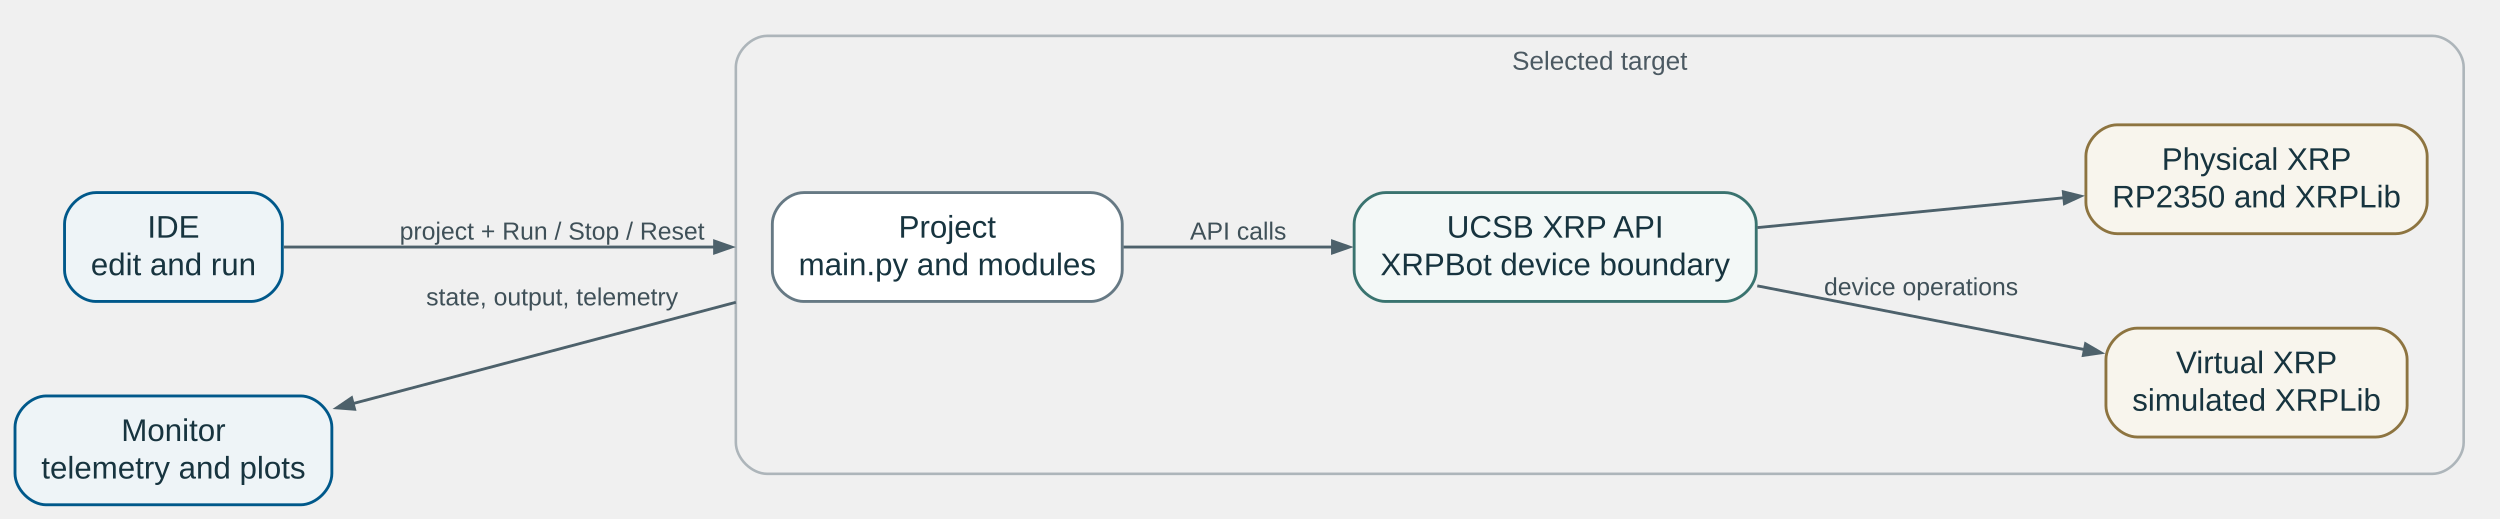
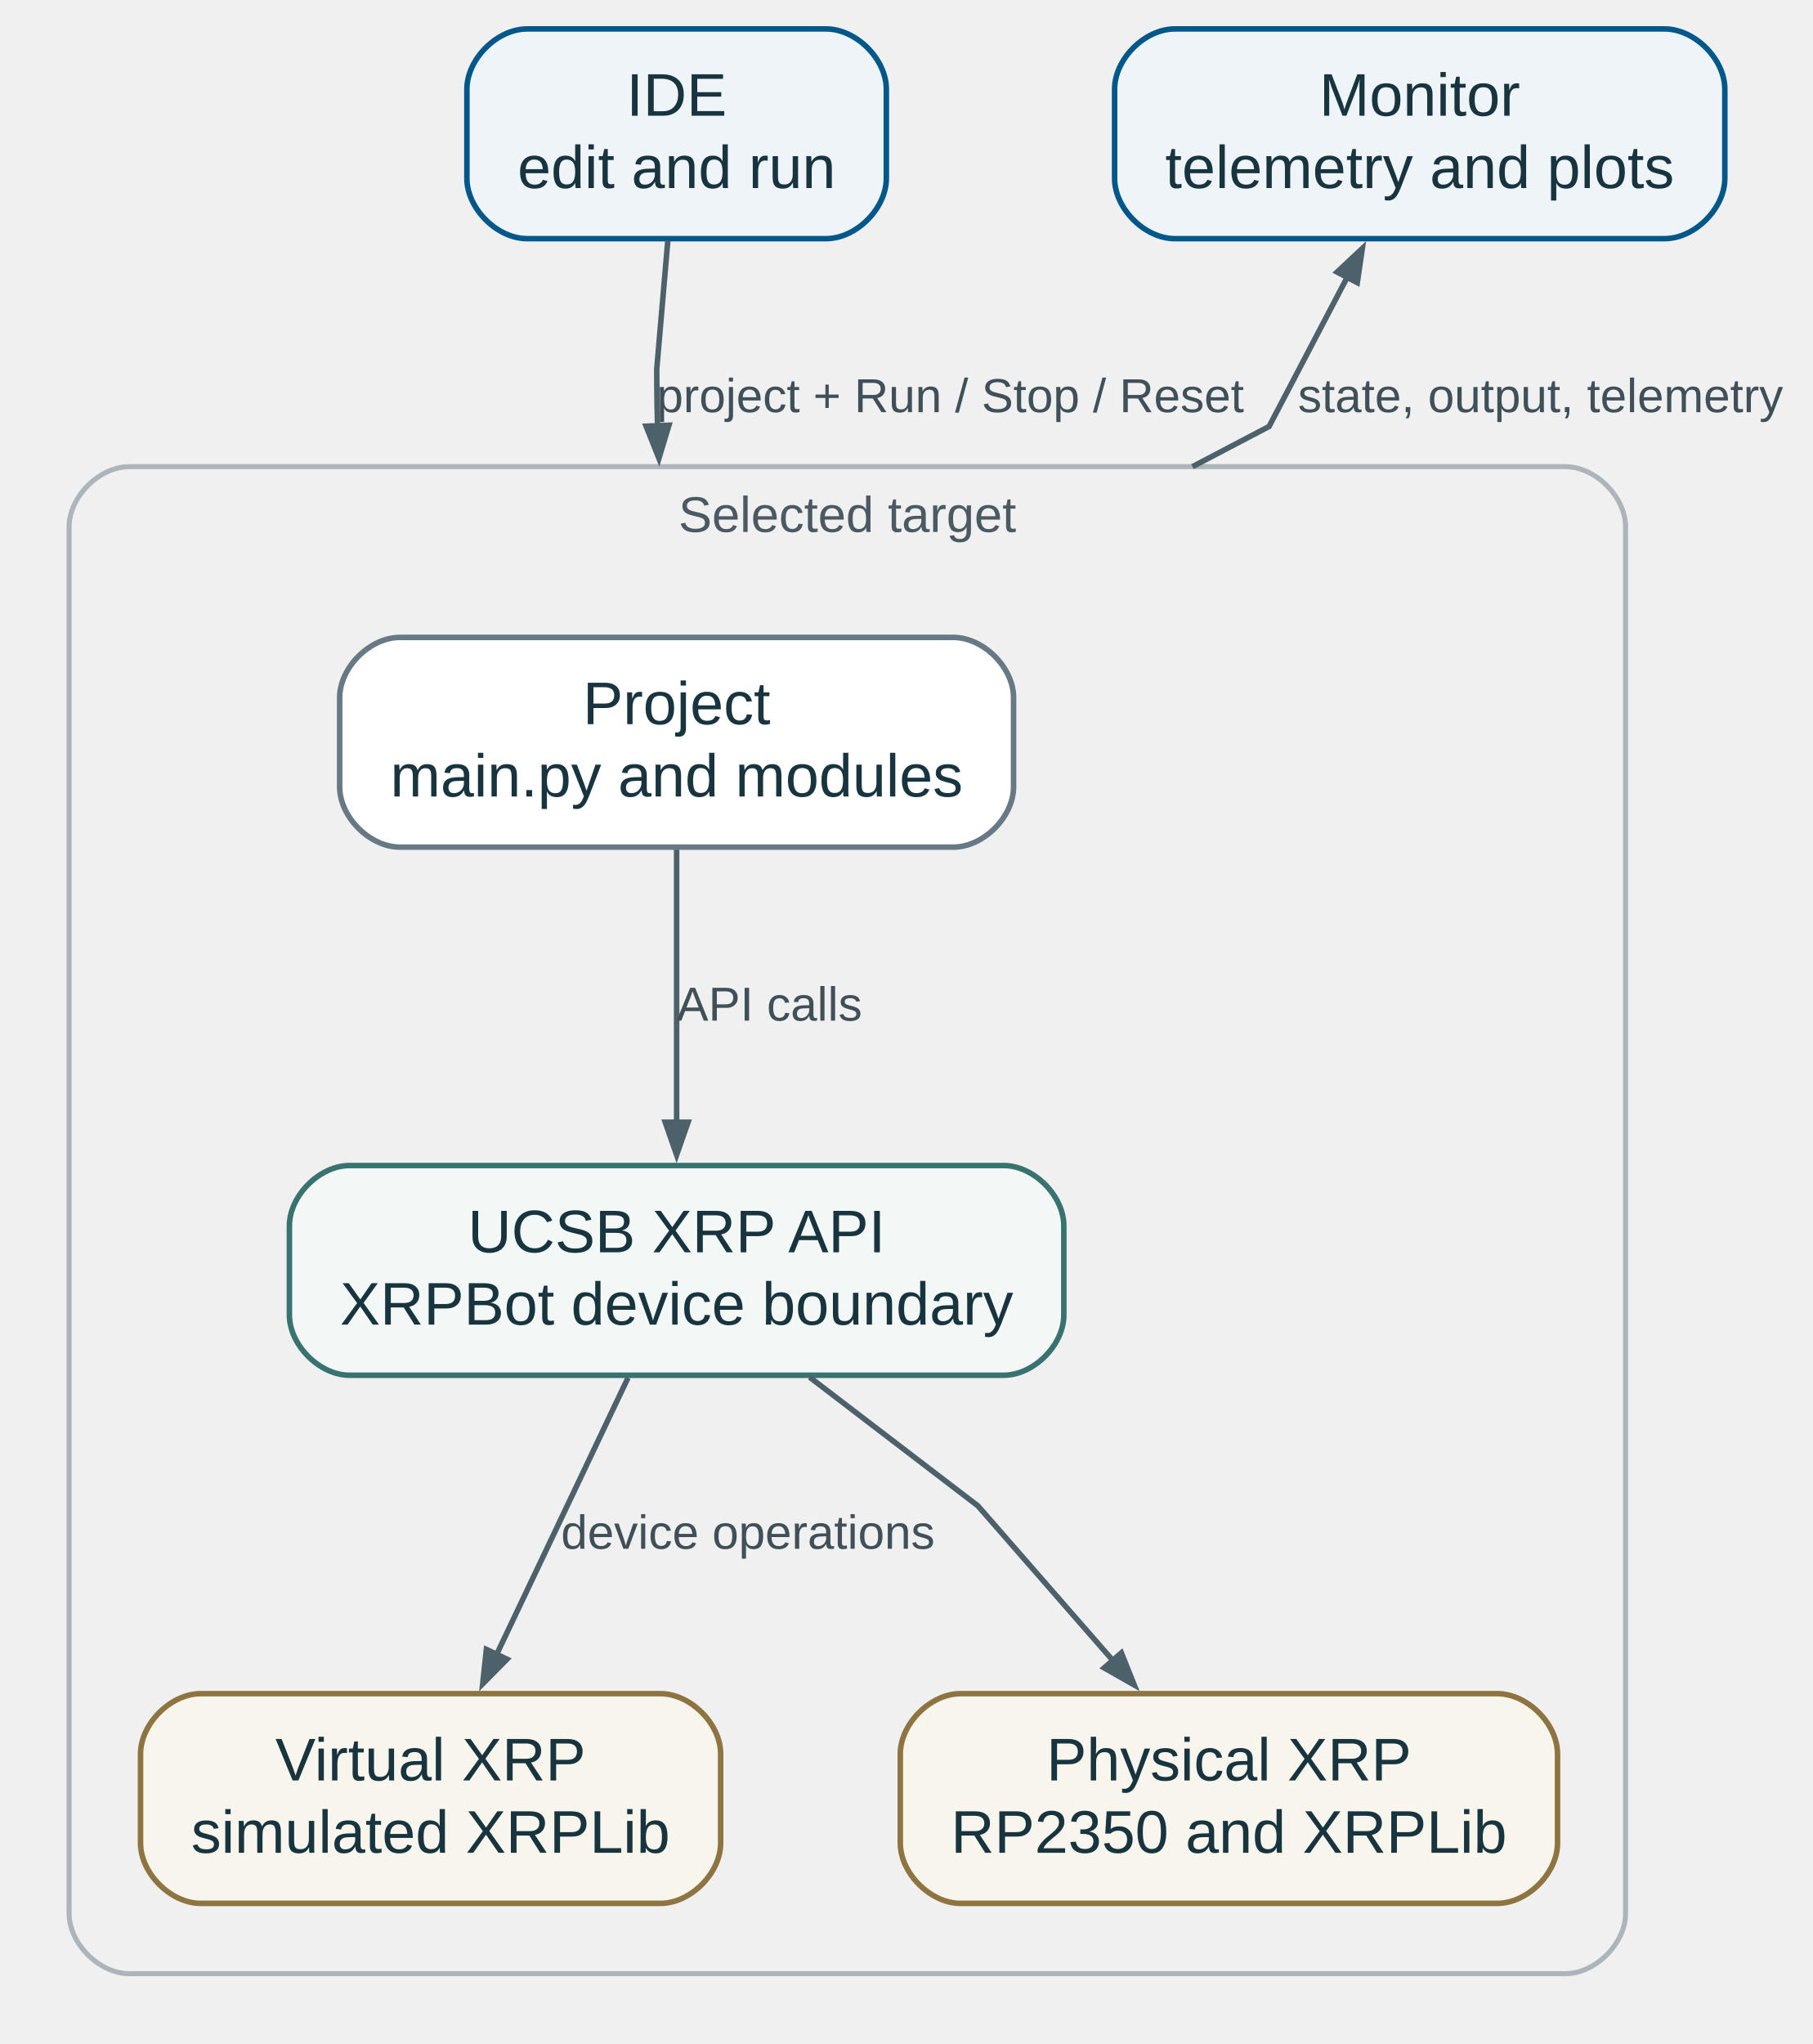
- <svg xmlns="http://www.w3.org/2000/svg" width="959pt" height="199pt" viewBox="0.00 0.00 959.00 199.00">
-   <g id="graph0" class="graph" transform="scale(1 1) rotate(0) translate(5.76 193.64)">
+ <svg xmlns="http://www.w3.org/2000/svg" width="361pt" height="407pt" viewBox="0.00 0.00 361.00 407.00">
+   <g id="graph0" class="graph" transform="scale(1 1) rotate(0) translate(5.76 401)">
    <g id="clust1" class="cluster">
-       <path fill="none" stroke="#adb5ba" d="M288.51,-11.88C288.51,-11.88 927.3,-11.88 927.3,-11.88 933.3,-11.88 939.3,-17.88 939.3,-23.88 939.3,-23.88 939.3,-167.88 939.3,-167.88 939.3,-173.88 933.3,-179.88 927.3,-179.88 927.3,-179.88 288.51,-179.88 288.51,-179.88 282.51,-179.88 276.51,-173.88 276.51,-167.88 276.51,-167.88 276.51,-23.88 276.51,-23.88 276.51,-17.88 282.51,-11.88 288.51,-11.88" />
-       <text xml:space="preserve" text-anchor="middle" x="607.9" y="-166.88" font-family="Arial" font-size="10.00" fill="#4b5962">Selected target</text>
+       <path fill="none" stroke="#adb5ba" d="M20,-8C20,-8 306,-8 306,-8 312,-8 318,-14 318,-20 318,-20 318,-296.08 318,-296.08 318,-302.08 312,-308.08 306,-308.08 306,-308.08 20,-308.08 20,-308.08 14,-308.08 8,-302.08 8,-296.08 8,-296.08 8,-20 8,-20 8,-14 14,-8 20,-8" />
+       <text xml:space="preserve" text-anchor="middle" x="163" y="-295.08" font-family="Arial" font-size="10.00" fill="#4b5962">Selected target</text>
    </g>
    <g id="node1" class="node">
-       <path fill="#eef4f7" stroke="#00588a" stroke-width="1.1" d="M90.54,-119.76C90.54,-119.76 31,-119.76 31,-119.76 25,-119.76 19,-113.76 19,-107.76 19,-107.76 19,-90 19,-90 19,-84 25,-78 31,-78 31,-78 90.54,-78 90.54,-78 96.54,-78 102.54,-84 102.54,-90 102.54,-90 102.54,-107.76 102.54,-107.76 102.54,-113.76 96.54,-119.76 90.54,-119.76" />
-       <text xml:space="preserve" text-anchor="middle" x="60.77" y="-102.48" font-family="Arial" font-size="12.00" fill="#17343f">IDE</text>
-       <text xml:space="preserve" text-anchor="middle" x="60.77" y="-88.08" font-family="Arial" font-size="12.00" fill="#17343f">edit and run</text>
+       <path fill="#eef4f7" stroke="#00588a" stroke-width="1.1" d="M158.77,-395.24C158.77,-395.24 99.23,-395.24 99.23,-395.24 93.23,-395.24 87.23,-389.24 87.23,-383.24 87.23,-383.24 87.23,-365.48 87.23,-365.48 87.23,-359.48 93.23,-353.48 99.23,-353.48 99.23,-353.48 158.77,-353.48 158.77,-353.48 164.77,-353.48 170.77,-359.48 170.77,-365.48 170.77,-365.48 170.77,-383.24 170.77,-383.24 170.77,-389.24 164.77,-395.24 158.77,-395.24" />
+       <text xml:space="preserve" text-anchor="middle" x="129" y="-377.96" font-family="Arial" font-size="12.00" fill="#17343f">IDE</text>
+       <text xml:space="preserve" text-anchor="middle" x="129" y="-363.56" font-family="Arial" font-size="12.00" fill="#17343f">edit and run</text>
    </g>
    <g id="node3" class="node">
-       <path fill="#ffffff" stroke="#667984" stroke-width="1.1" d="M412.73,-119.76C412.73,-119.76 302.51,-119.76 302.51,-119.76 296.51,-119.76 290.51,-113.76 290.51,-107.76 290.51,-107.76 290.51,-90 290.51,-90 290.51,-84 296.51,-78 302.51,-78 302.51,-78 412.73,-78 412.73,-78 418.73,-78 424.73,-84 424.73,-90 424.73,-90 424.73,-107.76 424.73,-107.76 424.73,-113.76 418.73,-119.76 412.73,-119.76" />
-       <text xml:space="preserve" text-anchor="middle" x="357.62" y="-102.48" font-family="Arial" font-size="12.00" fill="#17343f">Project</text>
-       <text xml:space="preserve" text-anchor="middle" x="357.62" y="-88.08" font-family="Arial" font-size="12.00" fill="#17343f">main.py and modules</text>
+       <path fill="#ffffff" stroke="#667984" stroke-width="1.1" d="M184.11,-274.08C184.11,-274.08 73.89,-274.08 73.89,-274.08 67.89,-274.08 61.89,-268.08 61.89,-262.08 61.89,-262.08 61.89,-244.32 61.89,-244.32 61.89,-238.32 67.89,-232.32 73.89,-232.32 73.89,-232.32 184.11,-232.32 184.11,-232.32 190.11,-232.32 196.11,-238.32 196.11,-244.32 196.11,-244.32 196.11,-262.08 196.11,-262.08 196.11,-268.08 190.11,-274.08 184.11,-274.08" />
+       <text xml:space="preserve" text-anchor="middle" x="129" y="-256.8" font-family="Arial" font-size="12.00" fill="#17343f">Project</text>
+       <text xml:space="preserve" text-anchor="middle" x="129" y="-242.4" font-family="Arial" font-size="12.00" fill="#17343f">main.py and modules</text>
    </g>
    <g id="edge4" class="edge">
-       <path fill="none" stroke="#4d616b" stroke-width="1.1" d="M103.08,-98.88C145.77,-98.88 213.72,-98.88 268.53,-98.88" />
-       <polygon fill="#4d616b" stroke="#4d616b" stroke-width="1.1" points="268.35,-101.16 274.85,-98.88 268.35,-96.61 268.35,-101.16" />
-       <text xml:space="preserve" text-anchor="middle" x="206.03" y="-101.73" font-family="Arial" font-size="9.50" fill="#3f5058">project + Run / Stop / Reset</text>
+       <path fill="none" stroke="#4d616b" stroke-width="1.1" d="M127.25,-353.1C126.19,-340.81 125.04,-327.48 125.04,-327.48 125.04,-327.48 125.04,-322.09 125.2,-316.12" />
+       <polygon fill="#4d616b" stroke="#4d616b" stroke-width="1.1" points="127.47,-316.33 125.48,-309.74 122.92,-316.14 127.47,-316.33" />
+       <text xml:space="preserve" text-anchor="middle" x="183.52" y="-318.93" font-family="Arial" font-size="9.50" fill="#3f5058">project + Run / Stop / Reset</text>
    </g>
    <g id="node2" class="node">
-       <path fill="#eef4f7" stroke="#00588a" stroke-width="1.1" d="M109.54,-41.76C109.54,-41.76 12,-41.76 12,-41.76 6,-41.76 0,-35.76 0,-29.76 0,-29.76 0,-12 0,-12 0,-6 6,0 12,0 12,0 109.54,0 109.54,0 115.54,0 121.54,-6 121.54,-12 121.54,-12 121.54,-29.76 121.54,-29.76 121.54,-35.76 115.54,-41.76 109.54,-41.76" />
-       <text xml:space="preserve" text-anchor="middle" x="60.77" y="-24.48" font-family="Arial" font-size="12.00" fill="#17343f">Monitor</text>
-       <text xml:space="preserve" text-anchor="middle" x="60.77" y="-10.08" font-family="Arial" font-size="12.00" fill="#17343f">telemetry and plots</text>
+       <path fill="#eef4f7" stroke="#00588a" stroke-width="1.1" d="M325.77,-395.24C325.77,-395.24 228.23,-395.24 228.23,-395.24 222.23,-395.24 216.23,-389.24 216.23,-383.24 216.23,-383.24 216.23,-365.48 216.23,-365.48 216.23,-359.48 222.23,-353.48 228.23,-353.48 228.23,-353.48 325.77,-353.48 325.77,-353.48 331.77,-353.48 337.77,-359.48 337.77,-365.48 337.77,-365.48 337.77,-383.24 337.77,-383.24 337.77,-389.24 331.77,-395.24 325.77,-395.24" />
+       <text xml:space="preserve" text-anchor="middle" x="277" y="-377.96" font-family="Arial" font-size="12.00" fill="#17343f">Monitor</text>
+       <text xml:space="preserve" text-anchor="middle" x="277" y="-363.56" font-family="Arial" font-size="12.00" fill="#17343f">telemetry and plots</text>
    </g>
    <g id="edge5" class="edge">
-       <path fill="none" stroke="#4d616b" stroke-width="1.1" d="M276.51,-77.69C230.54,-65.52 173.44,-50.42 129.68,-38.84" />
-       <polygon fill="#4d616b" stroke="#4d616b" stroke-width="1.1" points="130.27,-36.65 123.4,-37.18 129.11,-41.05 130.27,-36.65" />
-       <text xml:space="preserve" text-anchor="middle" x="206.03" y="-76.5" font-family="Arial" font-size="9.50" fill="#3f5058">state, output, telemetry</text>
+       <path fill="none" stroke="#4d616b" stroke-width="1.1" d="M231.74,-308.08C241.02,-312.94 247,-316.08 247,-316.08 247,-316.08 254.91,-331.19 262.61,-345.89" />
+       <polygon fill="#4d616b" stroke="#4d616b" stroke-width="1.1" points="260.54,-346.83 265.57,-351.53 264.57,-344.72 260.54,-346.83" />
+       <text xml:space="preserve" text-anchor="middle" x="301.06" y="-318.93" font-family="Arial" font-size="9.50" fill="#3f5058">state, output, telemetry</text>
    </g>
    <g id="node4" class="node">
-       <path fill="#f3f8f7" stroke="#39736f" stroke-width="1.1" d="M655.93,-119.76C655.93,-119.76 525.69,-119.76 525.69,-119.76 519.69,-119.76 513.69,-113.76 513.69,-107.76 513.69,-107.76 513.69,-90 513.69,-90 513.69,-84 519.69,-78 525.69,-78 525.69,-78 655.93,-78 655.93,-78 661.93,-78 667.93,-84 667.93,-90 667.93,-90 667.93,-107.76 667.93,-107.76 667.93,-113.76 661.93,-119.76 655.93,-119.76" />
-       <text xml:space="preserve" text-anchor="middle" x="590.81" y="-102.48" font-family="Arial" font-size="12.00" fill="#17343f">UCSB XRP API</text>
-       <text xml:space="preserve" text-anchor="middle" x="590.81" y="-88.08" font-family="Arial" font-size="12.00" fill="#17343f">XRPBot device boundary</text>
+       <path fill="#f3f8f7" stroke="#39736f" stroke-width="1.1" d="M194.12,-168.92C194.12,-168.92 63.88,-168.92 63.88,-168.92 57.88,-168.92 51.88,-162.92 51.88,-156.92 51.88,-156.92 51.88,-139.16 51.88,-139.16 51.88,-133.16 57.88,-127.16 63.88,-127.16 63.88,-127.16 194.12,-127.16 194.12,-127.16 200.12,-127.16 206.12,-133.16 206.12,-139.16 206.12,-139.16 206.12,-156.92 206.12,-156.92 206.12,-162.92 200.12,-168.92 194.12,-168.92" />
+       <text xml:space="preserve" text-anchor="middle" x="129" y="-151.64" font-family="Arial" font-size="12.00" fill="#17343f">UCSB XRP API</text>
+       <text xml:space="preserve" text-anchor="middle" x="129" y="-137.24" font-family="Arial" font-size="12.00" fill="#17343f">XRPBot device boundary</text>
    </g>
    <g id="edge1" class="edge">
-       <path fill="none" stroke="#4d616b" stroke-width="1.1" d="M425.18,-98.88C450.2,-98.88 478.99,-98.88 505.42,-98.88" />
-       <polygon fill="#4d616b" stroke="#4d616b" stroke-width="1.1" points="505.38,-101.16 511.88,-98.88 505.38,-96.61 505.38,-101.16" />
-       <text xml:space="preserve" text-anchor="middle" x="469.21" y="-101.73" font-family="Arial" font-size="9.50" fill="#3f5058">API calls</text>
+       <path fill="none" stroke="#4d616b" stroke-width="1.1" d="M129,-231.82C129,-216.28 129,-194.68 129,-177.44" />
+       <polygon fill="#4d616b" stroke="#4d616b" stroke-width="1.1" points="131.28,-177.54 129,-171.04 126.73,-177.54 131.28,-177.54" />
+       <text xml:space="preserve" text-anchor="middle" x="147.48" y="-197.77" font-family="Arial" font-size="9.50" fill="#3f5058">API calls</text>
    </g>
    <g id="node5" class="node">
-       <path fill="#f8f5ed" stroke="#8d7440" stroke-width="1.1" d="M905.61,-67.76C905.61,-67.76 814.08,-67.76 814.08,-67.76 808.08,-67.76 802.08,-61.76 802.08,-55.76 802.08,-55.76 802.08,-38 802.08,-38 802.08,-32 808.08,-26 814.08,-26 814.08,-26 905.61,-26 905.61,-26 911.61,-26 917.61,-32 917.61,-38 917.61,-38 917.61,-55.76 917.61,-55.76 917.61,-61.76 911.61,-67.76 905.61,-67.76" />
-       <text xml:space="preserve" text-anchor="middle" x="859.85" y="-50.48" font-family="Arial" font-size="12.00" fill="#17343f">Virtual XRP</text>
-       <text xml:space="preserve" text-anchor="middle" x="859.85" y="-36.08" font-family="Arial" font-size="12.00" fill="#17343f">simulated XRPLib</text>
+       <path fill="#f8f5ed" stroke="#8d7440" stroke-width="1.1" d="M125.77,-63.76C125.77,-63.76 34.23,-63.76 34.23,-63.76 28.23,-63.76 22.23,-57.76 22.23,-51.76 22.23,-51.76 22.23,-34 22.23,-34 22.23,-28 28.23,-22 34.23,-22 34.23,-22 125.77,-22 125.77,-22 131.77,-22 137.77,-28 137.77,-34 137.77,-34 137.77,-51.76 137.77,-51.76 137.77,-57.76 131.77,-63.76 125.77,-63.76" />
+       <text xml:space="preserve" text-anchor="middle" x="80" y="-46.48" font-family="Arial" font-size="12.00" fill="#17343f">Virtual XRP</text>
+       <text xml:space="preserve" text-anchor="middle" x="80" y="-32.08" font-family="Arial" font-size="12.00" fill="#17343f">simulated XRPLib</text>
    </g>
    <g id="edge2" class="edge">
-       <path fill="none" stroke="#4d616b" stroke-width="1.1" d="M668.33,-83.98C708.04,-76.25 756.04,-66.9 793.92,-59.52" />
-       <polygon fill="#4d616b" stroke="#4d616b" stroke-width="1.1" points="794.26,-61.77 800.21,-58.3 793.39,-57.31 794.26,-61.77" />
-       <text xml:space="preserve" text-anchor="middle" x="731.16" y="-80.39" font-family="Arial" font-size="9.50" fill="#3f5058">device operations</text>
+       <path fill="none" stroke="#4d616b" stroke-width="1.1" d="M119.32,-126.66C111.8,-110.83 101.31,-88.73 93.05,-71.35" />
+       <polygon fill="#4d616b" stroke="#4d616b" stroke-width="1.1" points="95.22,-70.62 90.38,-65.72 91.11,-72.57 95.22,-70.62" />
+       <text xml:space="preserve" text-anchor="middle" x="143.2" y="-92.61" font-family="Arial" font-size="9.50" fill="#3f5058">device operations</text>
    </g>
    <g id="node6" class="node">
-       <path fill="#f8f5ed" stroke="#8d7440" stroke-width="1.1" d="M913.3,-145.76C913.3,-145.76 806.39,-145.76 806.39,-145.76 800.39,-145.76 794.39,-139.76 794.39,-133.76 794.39,-133.76 794.39,-116 794.39,-116 794.39,-110 800.39,-104 806.39,-104 806.39,-104 913.3,-104 913.3,-104 919.3,-104 925.3,-110 925.3,-116 925.3,-116 925.3,-133.76 925.3,-133.76 925.3,-139.76 919.3,-145.76 913.3,-145.76" />
-       <text xml:space="preserve" text-anchor="middle" x="859.85" y="-128.48" font-family="Arial" font-size="12.00" fill="#17343f">Physical XRP</text>
-       <text xml:space="preserve" text-anchor="middle" x="859.85" y="-114.08" font-family="Arial" font-size="12.00" fill="#17343f">RP2350 and XRPLib</text>
+       <path fill="#f8f5ed" stroke="#8d7440" stroke-width="1.1" d="M292.45,-63.76C292.45,-63.76 185.55,-63.76 185.55,-63.76 179.55,-63.76 173.55,-57.76 173.55,-51.76 173.55,-51.76 173.55,-34 173.55,-34 173.55,-28 179.55,-22 185.55,-22 185.55,-22 292.45,-22 292.45,-22 298.45,-22 304.45,-28 304.45,-34 304.45,-34 304.45,-51.76 304.45,-51.76 304.45,-57.76 298.45,-63.76 292.45,-63.76" />
+       <text xml:space="preserve" text-anchor="middle" x="239" y="-46.48" font-family="Arial" font-size="12.00" fill="#17343f">Physical XRP</text>
+       <text xml:space="preserve" text-anchor="middle" x="239" y="-32.08" font-family="Arial" font-size="12.00" fill="#17343f">RP2350 and XRPLib</text>
    </g>
    <g id="edge3" class="edge">
-       <path fill="none" stroke="#4d616b" stroke-width="1.1" d="M668.33,-106.33C705.45,-109.94 749.81,-114.26 786.38,-117.82" />
-       <polygon fill="#4d616b" stroke="#4d616b" stroke-width="1.1" points="785.72,-120.05 792.41,-118.41 786.16,-115.52 785.72,-120.05" />
+       <path fill="none" stroke="#4d616b" stroke-width="1.1" d="M155.49,-126.78C171.56,-114.49 189,-101.16 189,-101.16 189,-101.16 202.92,-85.21 216.07,-70.15" />
+       <polygon fill="#4d616b" stroke="#4d616b" stroke-width="1.1" points="217.58,-71.88 220.14,-65.49 214.15,-68.89 217.58,-71.88" />
    </g>
  </g>
</svg>
